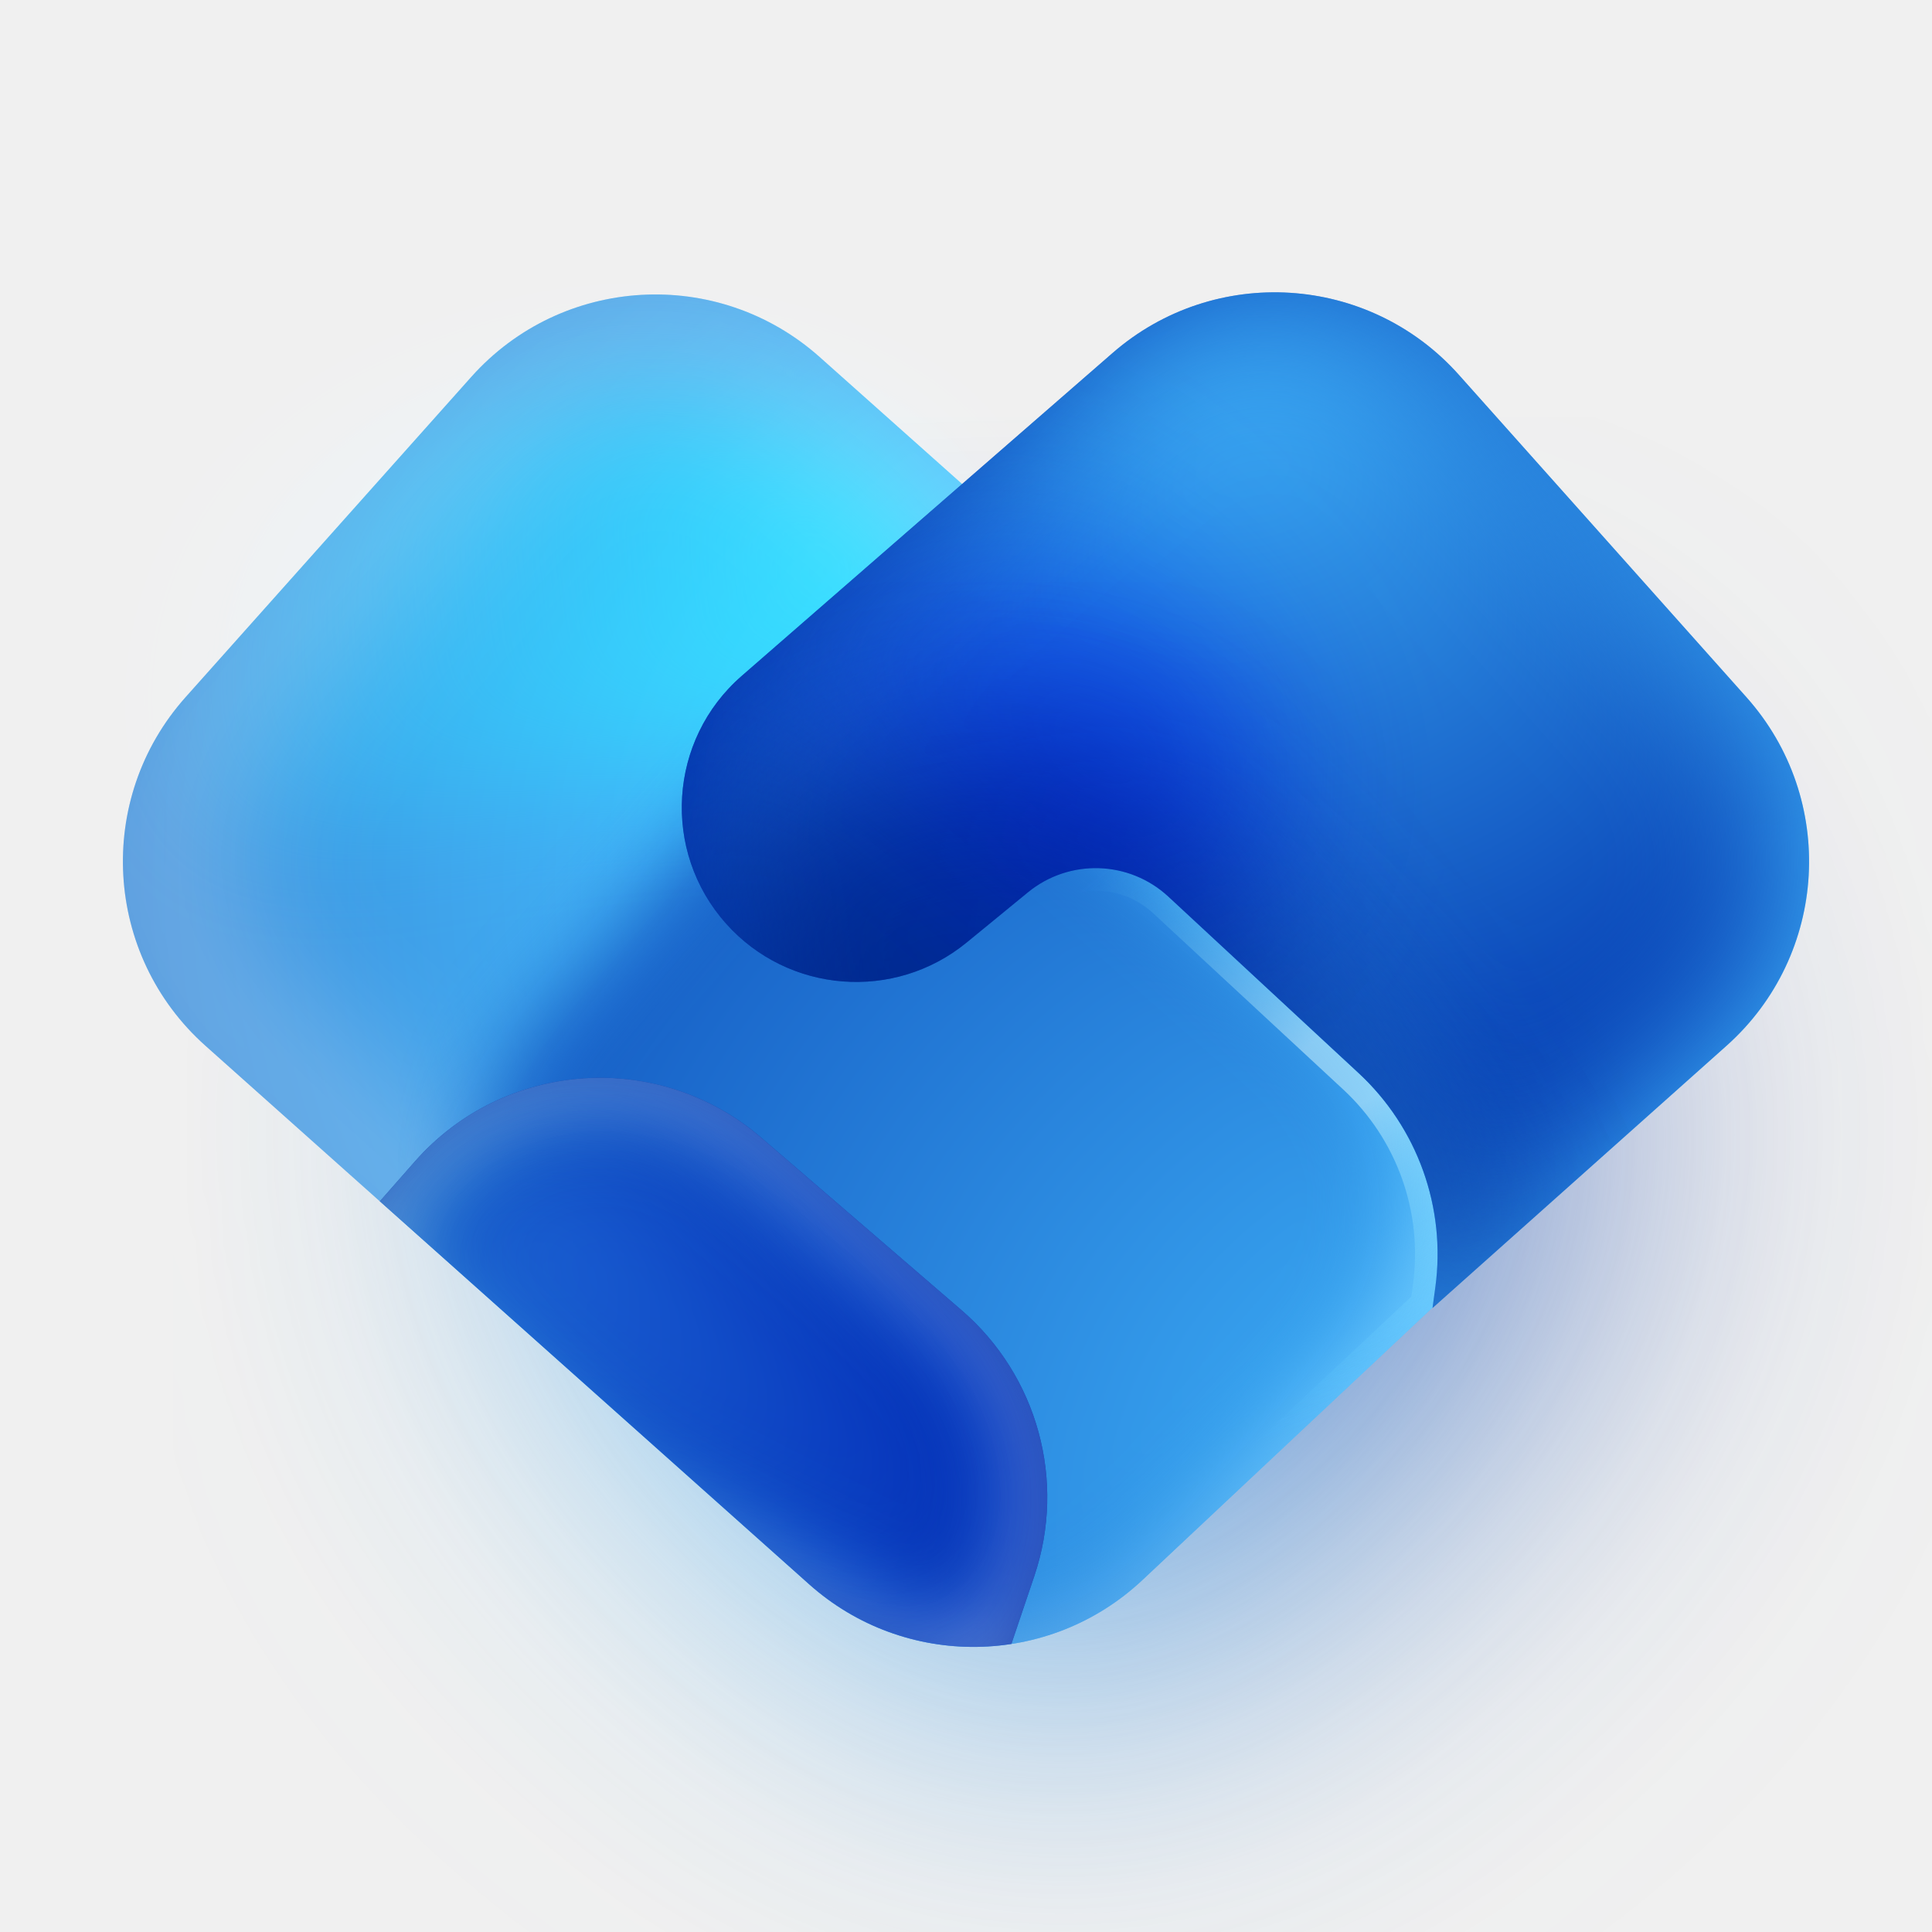
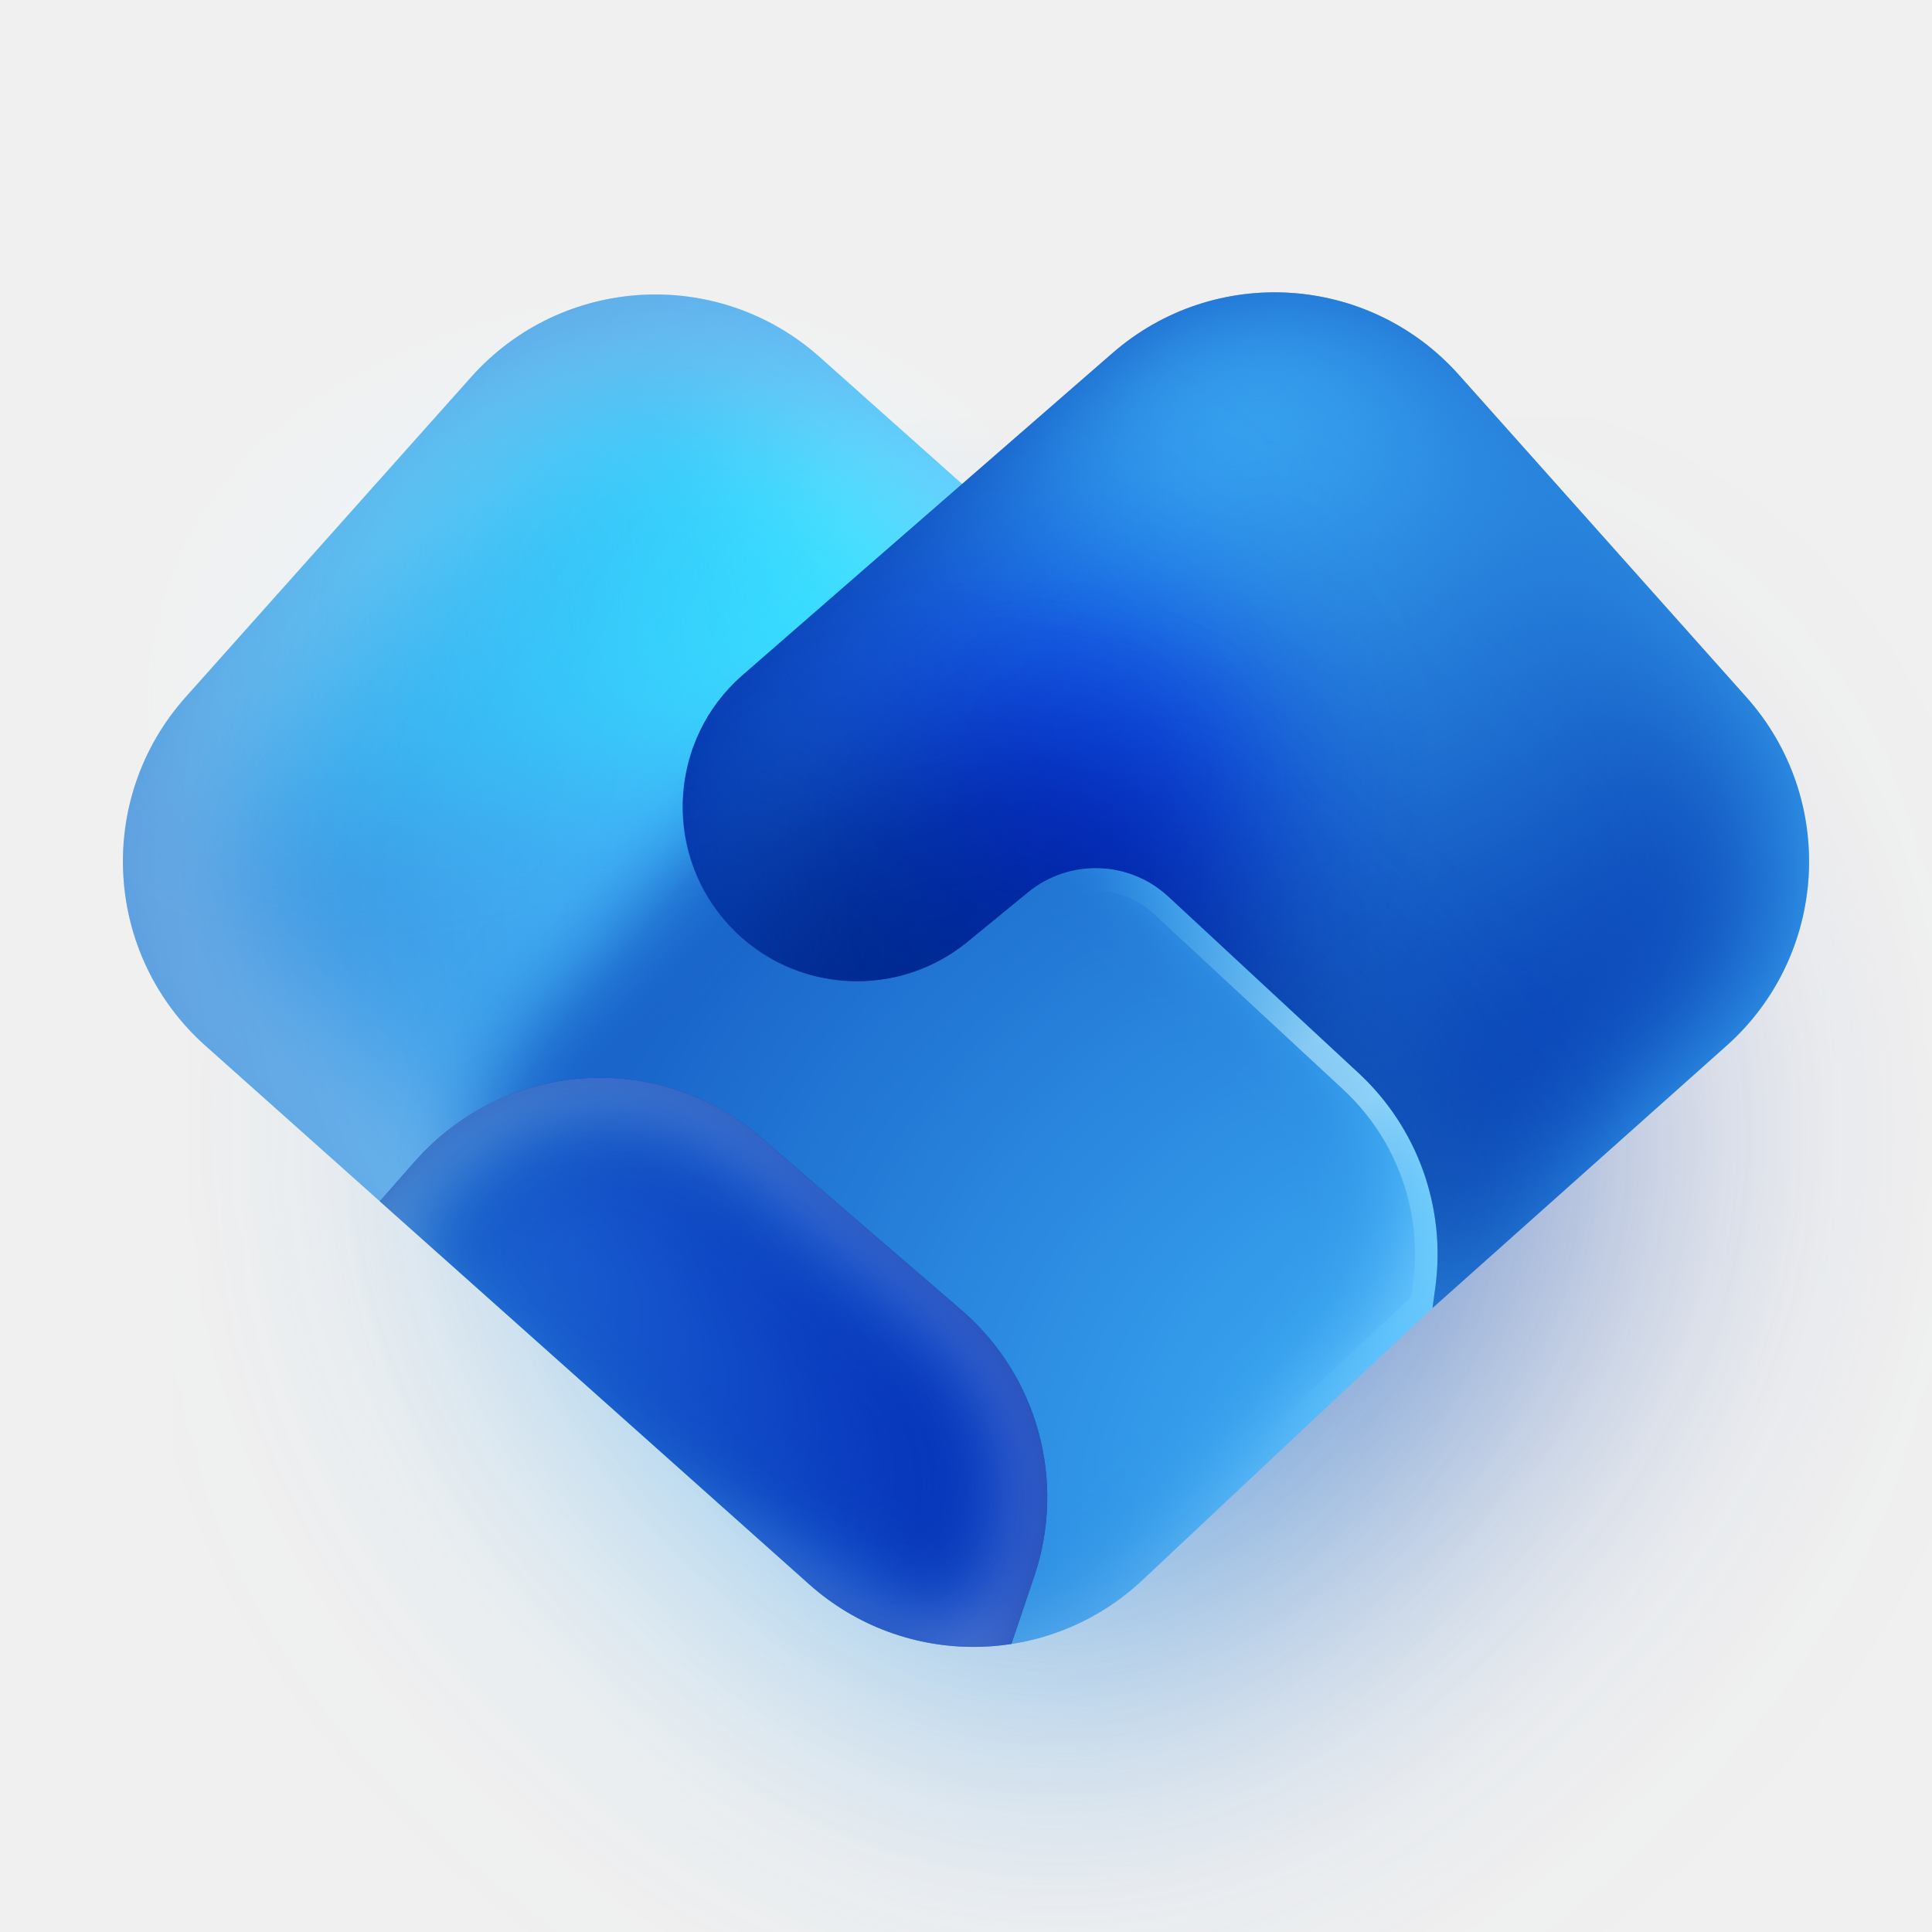
- <svg xmlns="http://www.w3.org/2000/svg" width="100" height="100" viewBox="0 0 100 100" fill="none">
+ <svg xmlns="http://www.w3.org/2000/svg" width="100" height="100" fill="none">
  <g clip-path="url(#clip0_302_4215)">
-     <g opacity="0.7" filter="url(#filter0_f_302_4215)">
-       <path fill-rule="evenodd" clip-rule="evenodd" d="M76.816 72.365L76.817 72.367C83.291 64.285 85.117 52.406 76.065 44.709C70.135 39.667 61.284 39.434 55.159 44.236C55.079 44.165 54.996 44.097 54.908 44.033C47.437 38.571 35.598 39.748 30.086 49.891C25.506 58.321 29.477 69.256 37.425 76.666C42.63 81.518 48.596 85.555 52.455 87.711C54.102 88.632 56.083 88.555 57.722 87.619C60.994 85.752 65.485 82.95 68.549 80.498C71.868 77.84 74.802 74.914 76.816 72.365Z" fill="url(#paint0_radial_302_4215)" />
+     <g opacity=".7" filter="url(#filter0_f_302_4215)">
+       <path fill-rule="evenodd" clip-rule="evenodd" d="M76.816 72.365l.001.002c6.474-8.082 8.3-19.961-.752-27.658-5.93-5.042-14.78-5.275-20.906-.473a3.46 3.46 0 0 0-.25-.203c-7.472-5.462-19.311-4.285-24.823 5.858-4.58 8.43-.609 19.365 7.34 26.775 5.204 4.852 11.17 8.889 15.029 11.045 1.647.921 3.628.844 5.267-.092 3.272-1.867 7.763-4.669 10.827-7.121 3.32-2.658 6.253-5.584 8.266-8.133z" fill="url(#paint0_radial_302_4215)" />
    </g>
-     <path d="M10.633 54.127C5.368 49.43 4.907 41.353 9.604 36.088L24.39 19.513C29.086 14.249 37.159 13.787 42.425 18.48L85.58 56.948L59.132 81.782C54.307 86.312 46.821 86.408 41.882 82.002L10.633 54.127Z" fill="url(#paint1_radial_302_4215)" />
-     <mask id="mask0_302_4215" style="mask-type:alpha" maskUnits="userSpaceOnUse" x="6" y="15" width="80" height="71">
-       <path d="M10.634 54.126C5.368 49.429 4.908 41.353 9.605 36.088L24.39 19.513C29.086 14.249 37.16 13.787 42.425 18.48L85.58 56.947L59.132 81.781C54.307 86.312 46.821 86.407 41.882 82.002L10.634 54.126Z" fill="#44BCFF" />
+     <path d="M10.633 54.127C5.369 49.43 4.907 41.353 9.604 36.088L24.39 19.513c4.696-5.264 12.77-5.726 18.035-1.033L85.58 56.949 59.132 81.782a12.776 12.776 0 0 1-17.25.22L10.634 54.127z" fill="url(#paint1_radial_302_4215)" />
+     <mask id="a" style="mask-type:alpha" maskUnits="userSpaceOnUse" x="6" y="15" width="80" height="71">
+       <path d="M10.634 54.126c-5.266-4.697-5.726-12.773-1.03-18.038l14.787-16.575c4.695-5.264 12.769-5.727 18.034-1.033L85.58 56.947 59.132 81.781a12.776 12.776 0 0 1-17.25.22L10.634 54.127z" fill="#44BCFF" />
    </mask>
-     <g mask="url(#mask0_302_4215)">
+     <g mask="url(#a)">
      <g style="mix-blend-mode:overlay" filter="url(#filter1_f_302_4215)">
-         <path d="M11.342 53.332C6.516 49.026 6.093 41.623 10.399 36.797L25.185 20.221C29.489 15.396 36.89 14.972 41.717 19.275L84.003 56.968L58.404 81.005C53.981 85.158 47.118 85.246 42.591 81.207L11.342 53.332Z" stroke="white" stroke-width="2.129" />
+         <path d="M11.342 53.332c-4.826-4.306-5.249-11.709-.943-16.535L25.185 20.22c4.304-4.825 11.705-5.249 16.532-.946l42.286 37.693-25.6 24.037a11.711 11.711 0 0 1-15.812.202L11.342 53.332z" stroke="#fff" stroke-width="2.129" />
      </g>
      <g filter="url(#filter2_f_302_4215)">
-         <path fill-rule="evenodd" clip-rule="evenodd" d="M61.977 79.11L59.132 81.782C54.307 86.312 46.821 86.408 41.882 82.002L29.143 70.639C23.898 65.96 23.418 57.923 28.067 52.653L37.398 42.077C42.066 36.785 50.139 36.28 55.43 40.948L68.463 52.446C73.754 57.114 74.26 65.187 69.592 70.478L61.977 79.11Z" fill="url(#paint2_radial_302_4215)" />
+         <path fill-rule="evenodd" clip-rule="evenodd" d="M61.977 79.11l-2.845 2.672a12.776 12.776 0 0 1-17.25.22L29.143 70.639c-5.245-4.68-5.725-12.716-1.076-17.986l9.33-10.576c4.669-5.291 12.742-5.797 18.033-1.129l13.033 11.498c5.291 4.668 5.797 12.741 1.129 18.032l-7.615 8.632z" fill="url(#paint2_radial_302_4215)" />
      </g>
-       <path d="M21.471 60.121L17.058 65.136L30.826 77.715L51.344 88.066L53.534 81.584C55.2 76.655 53.71 71.209 49.768 67.814L39.399 58.882C34.093 54.312 26.098 54.865 21.471 60.121Z" fill="#022D9A" />
-       <g opacity="0.5">
-         <mask id="path-7-inside-1_302_4215" fill="white">
-           <path fill-rule="evenodd" clip-rule="evenodd" d="M74.15 67.68L59.132 81.782C54.307 86.312 46.821 86.408 41.882 82.002L10.633 54.127C5.368 49.43 4.907 41.353 9.604 36.088L24.39 19.513C29.086 14.249 37.159 13.787 42.425 18.48L49.799 25.053L38.389 34.987C34.595 38.29 34.233 44.057 37.583 47.81C40.804 51.418 46.298 51.847 50.04 48.781L53.206 46.188C55.345 44.435 58.45 44.531 60.478 46.412L70.321 55.54C73.373 58.37 74.855 62.51 74.292 66.634L74.15 67.68Z" />
+       <path d="M21.471 60.121l-4.413 5.015 13.768 12.579 20.518 10.35 2.19-6.481a12.776 12.776 0 0 0-3.766-13.77L39.4 58.882c-5.306-4.57-13.301-4.017-17.928 1.24z" fill="#022D9A" />
+       <g opacity=".5">
+         <mask id="b" fill="#fff">
+           <path fill-rule="evenodd" clip-rule="evenodd" d="M74.15 67.68L59.132 81.782a12.776 12.776 0 0 1-17.25.22L10.633 54.127C5.368 49.43 4.907 41.353 9.604 36.088L24.39 19.513c4.696-5.264 12.77-5.726 18.035-1.033l7.374 6.573-11.41 9.934A9.03 9.03 0 0 0 50.04 48.78l3.166-2.593a5.536 5.536 0 0 1 7.272.224l9.843 9.128a12.776 12.776 0 0 1 3.971 11.094l-.142 1.046z" />
        </mask>
-         <path fill-rule="evenodd" clip-rule="evenodd" d="M74.15 67.68L59.132 81.782C54.307 86.312 46.821 86.408 41.882 82.002L10.633 54.127C5.368 49.43 4.907 41.353 9.604 36.088L24.39 19.513C29.086 14.249 37.159 13.787 42.425 18.48L49.799 25.053L38.389 34.987C34.595 38.29 34.233 44.057 37.583 47.81C40.804 51.418 46.298 51.847 50.04 48.781L53.206 46.188C55.345 44.435 58.45 44.531 60.478 46.412L70.321 55.54C73.373 58.37 74.855 62.51 74.292 66.634L74.15 67.68Z" fill="url(#paint3_radial_302_4215)" fill-opacity="0.01" />
-         <path d="M74.15 67.68L74.948 68.531L75.25 68.248L75.306 67.838L74.15 67.68ZM59.132 81.782L58.333 80.931L59.132 81.782ZM41.882 82.002L42.658 81.131L41.882 82.002ZM10.633 54.127L11.41 53.256L10.633 54.127ZM9.604 36.088L10.475 36.865L9.604 36.088ZM24.39 19.513L25.261 20.289L24.39 19.513ZM42.425 18.48L43.201 17.61L42.425 18.48ZM49.799 25.053L50.565 25.933L51.564 25.064L50.575 24.182L49.799 25.053ZM38.389 34.987L39.155 35.867L38.389 34.987ZM37.583 47.81L36.712 48.587L37.583 47.81ZM50.04 48.781L49.301 47.879L50.04 48.781ZM53.206 46.188L53.945 47.091L53.206 46.188ZM60.478 46.412L59.685 47.267L60.478 46.412ZM70.321 55.54L69.528 56.395L70.321 55.54ZM74.292 66.634L73.136 66.476L74.292 66.634ZM73.351 66.829L58.333 80.931L59.931 82.632L74.948 68.531L73.351 66.829ZM58.333 80.931C53.949 85.048 47.147 85.135 42.658 81.131L41.105 82.873C46.495 87.681 54.665 87.576 59.931 82.632L58.333 80.931ZM42.658 81.131L11.41 53.256L9.857 54.997L41.105 82.873L42.658 81.131ZM11.41 53.256C6.625 48.988 6.207 41.649 10.475 36.865L8.734 35.311C3.608 41.058 4.11 49.871 9.857 54.997L11.41 53.256ZM10.475 36.865L25.261 20.289L23.519 18.736L8.734 35.311L10.475 36.865ZM25.261 20.289C29.528 15.506 36.864 15.086 41.649 19.351L43.201 17.61C37.455 12.487 28.644 12.992 23.519 18.736L25.261 20.289ZM41.649 19.351L49.022 25.924L50.575 24.182L43.201 17.61L41.649 19.351ZM49.033 24.173L37.623 34.107L39.155 35.867L50.565 25.933L49.033 24.173ZM37.623 34.107C33.339 37.837 32.929 44.349 36.712 48.587L38.453 47.033C35.536 43.765 35.852 38.743 39.155 35.867L37.623 34.107ZM36.712 48.587C40.35 52.662 46.553 53.145 50.779 49.684L49.301 47.879C46.042 50.548 41.258 50.175 38.453 47.033L36.712 48.587ZM50.779 49.684L53.945 47.091L52.466 45.286L49.301 47.879L50.779 49.684ZM53.945 47.091C55.634 45.707 58.084 45.783 59.685 47.267L61.272 45.556C58.816 43.279 55.057 43.164 52.466 45.286L53.945 47.091ZM59.685 47.267L69.528 56.395L71.115 54.684L61.272 45.556L59.685 47.267ZM69.528 56.395C72.301 58.967 73.647 62.729 73.136 66.476L75.448 66.792C76.062 62.291 74.445 57.773 71.115 54.684L69.528 56.395ZM73.136 66.476L72.994 67.522L75.306 67.838L75.448 66.792L73.136 66.476Z" fill="url(#paint4_radial_302_4215)" mask="url(#path-7-inside-1_302_4215)" />
+         <path fill-rule="evenodd" clip-rule="evenodd" d="M74.15 67.68L59.132 81.782a12.776 12.776 0 0 1-17.25.22L10.633 54.127C5.368 49.43 4.907 41.353 9.604 36.088L24.39 19.513c4.696-5.264 12.77-5.726 18.035-1.033l7.374 6.573-11.41 9.934A9.03 9.03 0 0 0 50.04 48.78l3.166-2.593a5.536 5.536 0 0 1 7.272.224l9.843 9.128a12.776 12.776 0 0 1 3.971 11.094l-.142 1.046z" fill="url(#paint3_radial_302_4215)" fill-opacity=".01" />
+         <path d="M74.15 67.68l.798.85.302-.282.056-.41-1.156-.158zM59.132 81.782l-.799-.85.799.85zm-17.25.22l.776-.87-.776.87zM10.633 54.127l.777-.871-.777.87zM9.604 36.088l.87.777-.87-.777zM24.39 19.513l.87.776-.87-.776zm18.035-1.033l.776-.87-.776.87zm7.374 6.573l.766.88.999-.87-.989-.88-.776.87zm-11.41 9.934l.766.88-.766-.88zm-.806 12.823l-.87.777.87-.777zm12.457.971l-.74-.902.74.902zm3.166-2.593l.739.903-.74-.903zm7.272.224l-.793.855.793-.855zm9.843 9.128l-.793.855.793-.855zm3.971 11.094l-1.156-.158 1.156.158zm-.94.195L58.332 80.931l1.598 1.701L74.948 68.53l-1.597-1.7zM58.332 80.931a11.61 11.61 0 0 1-15.675.2l-1.553 1.742c5.39 4.808 13.56 4.703 18.826-.24l-1.598-1.702zm-15.675.2L11.41 53.256l-1.553 1.741 31.248 27.876 1.553-1.742zM11.41 53.256c-4.785-4.268-5.203-11.607-.935-16.391L8.734 35.31c-5.126 5.747-4.624 14.56 1.123 19.686l1.553-1.741zm-.935-16.391L25.26 20.289l-1.742-1.553L8.734 35.311l1.74 1.554zM25.26 20.289c4.267-4.783 11.603-5.203 16.388-.938L43.2 17.61c-5.746-5.123-14.557-4.618-19.682 1.126l1.742 1.553zm16.388-.938l7.373 6.573 1.553-1.742-7.374-6.572-1.552 1.741zm7.384 4.822l-11.41 9.934 1.532 1.76 11.41-9.934-1.532-1.76zm-11.41 9.934c-4.284 3.73-4.694 10.242-.91 14.48l1.74-1.554a7.863 7.863 0 0 1 .702-11.166l-1.532-1.76zm-.91 14.48a10.196 10.196 0 0 0 14.066 1.097l-1.478-1.805a7.862 7.862 0 0 1-10.848-.846l-1.74 1.554zm14.066 1.097l3.166-2.593-1.479-1.805-3.165 2.593 1.478 1.805zm3.166-2.593a4.37 4.37 0 0 1 5.74.176l1.587-1.71a6.703 6.703 0 0 0-8.806-.271l1.479 1.805zm5.74.176l9.843 9.128 1.587-1.71-9.843-9.129-1.587 1.711zm9.843 9.128a11.61 11.61 0 0 1 3.608 10.081l2.312.316a13.943 13.943 0 0 0-4.333-12.108l-1.587 1.711zm3.608 10.081l-.142 1.046 2.312.316.142-1.046-2.312-.316z" fill="url(#paint4_radial_302_4215)" mask="url(#b)" />
      </g>
-       <mask id="mask1_302_4215" style="mask-type:alpha" maskUnits="userSpaceOnUse" x="17" y="55" width="38" height="34">
-         <path d="M21.471 60.121L17.058 65.136L30.826 77.715L51.344 88.066L53.534 81.584C55.2 76.655 53.71 71.209 49.768 67.814L39.399 58.882C34.093 54.312 26.098 54.865 21.471 60.121Z" fill="#022D9A" />
+       <mask id="c" style="mask-type:alpha" maskUnits="userSpaceOnUse" x="17" y="55" width="38" height="34">
+         <path d="M21.471 60.121l-4.413 5.015 13.768 12.579 20.518 10.35 2.19-6.481a12.776 12.776 0 0 0-3.766-13.77L39.4 58.882c-5.306-4.57-13.301-4.017-17.928 1.24z" fill="#022D9A" />
      </mask>
-       <g mask="url(#mask1_302_4215)">
+       <g mask="url(#c)">
        <g filter="url(#filter3_f_302_4215)">
-           <path d="M21.471 60.121L17.058 65.136L30.826 77.715L51.344 88.066L53.534 81.584C55.2 76.655 53.71 71.209 49.768 67.814L39.399 58.882C34.093 54.312 26.098 54.865 21.471 60.121Z" fill="url(#paint5_linear_302_4215)" />
+           <path d="M21.471 60.121l-4.413 5.015 13.768 12.579 20.518 10.35 2.19-6.481a12.776 12.776 0 0 0-3.766-13.77L39.4 58.882c-5.306-4.57-13.301-4.017-17.928 1.24z" fill="url(#paint5_linear_302_4215)" />
        </g>
-         <g style="mix-blend-mode:overlay" opacity="0.8" filter="url(#filter4_f_302_4215)">
-           <path d="M31.436 76.83L18.495 65.007L21.651 60.879C25.787 55.466 33.652 54.712 38.741 59.24L49.264 68.603C52.775 71.728 54.078 76.649 52.573 81.102L50.728 86.562L31.436 76.83Z" stroke="white" stroke-width="2.129" />
+         <g style="mix-blend-mode:overlay" opacity=".8" filter="url(#filter4_f_302_4215)">
+           <path d="M31.436 76.83l-12.94-11.823 3.155-4.128c4.136-5.413 12-6.167 17.09-1.639l10.523 9.363a11.711 11.711 0 0 1 3.31 12.499l-1.846 5.46-19.292-9.732z" stroke="#fff" stroke-width="2.129" />
        </g>
      </g>
    </g>
    <g style="mix-blend-mode:overlay" filter="url(#filter5_f_302_4215)">
-       <path d="M9.086 39.712C8.021 31.195 12.28 21.613 31.444 19.483C60.19 21.613 48.478 39.712 36.767 39.712C25.055 39.712 10.15 48.229 9.086 39.712Z" fill="url(#paint6_linear_302_4215)" />
+       <path d="M9.086 39.712c-1.065-8.518 3.194-18.1 22.358-20.229 28.746 2.13 17.034 20.229 5.323 20.229-11.712 0-26.617 8.517-27.681 0z" fill="url(#paint6_linear_302_4215)" />
    </g>
-     <path d="M89.367 54.126C94.632 49.429 95.093 41.353 90.396 36.088L75.511 19.402C70.854 14.181 62.864 13.677 57.588 18.271L38.389 34.987C34.595 38.29 34.233 44.057 37.583 47.809C40.804 51.418 46.298 51.847 50.04 48.781L53.206 46.188C55.345 44.435 58.45 44.531 60.478 46.411L70.321 55.54C73.373 58.37 74.855 62.51 74.292 66.634L74.146 67.704L89.367 54.126Z" fill="url(#paint7_radial_302_4215)" />
-     <mask id="mask2_302_4215" style="mask-type:alpha" maskUnits="userSpaceOnUse" x="35" y="15" width="59" height="53">
-       <path d="M89.367 54.127C94.632 49.43 95.093 41.353 90.396 36.088L75.511 19.402C70.854 14.182 62.864 13.678 57.588 18.271L38.389 34.987C34.595 38.29 34.232 44.057 37.583 47.81C40.804 51.419 46.298 51.847 50.04 48.781L53.205 46.188C55.345 44.435 58.45 44.531 60.478 46.412L70.321 55.54C73.373 58.37 74.855 62.51 74.292 66.634L74.146 67.704L89.367 54.127Z" fill="#022D9A" />
+     <path d="M89.367 54.126c5.265-4.697 5.726-12.773 1.029-18.038L75.51 19.402c-4.657-5.22-12.646-5.725-17.923-1.13L38.39 34.986A9.03 9.03 0 0 0 50.04 48.78l3.166-2.593a5.536 5.536 0 0 1 7.272.223l9.843 9.129a12.776 12.776 0 0 1 3.971 11.094l-.146 1.07 15.22-13.578z" fill="url(#paint7_radial_302_4215)" />
+     <mask id="d" style="mask-type:alpha" maskUnits="userSpaceOnUse" x="35" y="15" width="59" height="53">
+       <path d="M89.367 54.127c5.265-4.697 5.726-12.774 1.029-18.039L75.51 19.402c-4.657-5.22-12.647-5.725-17.923-1.13L38.389 34.986A9.03 9.03 0 0 0 50.04 48.78l3.166-2.593a5.536 5.536 0 0 1 7.273.224l9.843 9.128a12.776 12.776 0 0 1 3.971 11.094l-.146 1.07 15.22-13.577z" fill="#022D9A" />
    </mask>
-     <g mask="url(#mask2_302_4215)">
+     <g mask="url(#d)">
      <g filter="url(#filter6_f_302_4215)">
-         <path d="M89.367 54.127C94.632 49.43 95.093 41.353 90.396 36.088L75.511 19.402C70.854 14.182 62.864 13.678 57.588 18.271L38.389 34.987C34.595 38.29 34.232 44.057 37.583 47.81C40.804 51.419 46.298 51.847 50.04 48.781L53.205 46.188C55.345 44.435 58.45 44.531 60.478 46.412L70.321 55.54C73.373 58.37 74.855 62.51 74.292 66.634L74.146 67.704L89.367 54.127Z" fill="url(#paint8_radial_302_4215)" />
+         <path d="M89.367 54.127c5.265-4.697 5.726-12.774 1.029-18.039L75.51 19.402c-4.657-5.22-12.647-5.725-17.923-1.13L38.389 34.986A9.03 9.03 0 0 0 50.04 48.78l3.166-2.593a5.536 5.536 0 0 1 7.273.224l9.843 9.128a12.776 12.776 0 0 1 3.971 11.094l-.146 1.07 15.22-13.577z" fill="url(#paint8_radial_302_4215)" />
      </g>
      <g filter="url(#filter7_f_302_4215)">
-         <path fill-rule="evenodd" clip-rule="evenodd" d="M61.077 55.569C58.948 55.569 55.753 57.699 52.56 59.828C49.367 61.957 42.979 60.865 39.785 57.699C36.591 54.532 34.64 46.568 39.784 42.397C43.86 39.092 55.865 35.944 61.077 42.397C83.434 70.078 81.998 74.989 65.336 57.699C64.575 56.909 63.206 55.569 61.077 55.569Z" fill="url(#paint9_linear_302_4215)" />
+         <path fill-rule="evenodd" clip-rule="evenodd" d="M61.077 55.57c-2.13 0-5.324 2.129-8.517 4.258-3.194 2.13-9.581 1.037-12.775-2.13-3.194-3.166-5.145-11.13-.001-15.301 4.076-3.305 16.081-6.453 21.293 0 22.358 27.681 20.921 32.592 4.259 15.302-.761-.79-2.13-2.13-4.259-2.13z" fill="url(#paint9_linear_302_4215)" />
      </g>
-       <g style="mix-blend-mode:overlay" opacity="0.6" filter="url(#filter8_f_302_4215)">
-         <path fill-rule="evenodd" clip-rule="evenodd" d="M41.276 36.164C43.065 36.746 50.926 42.76 53.026 45.423C55.126 48.086 60.019 49.097 63.569 47.311C67.119 45.524 68.007 40.107 64.828 35.195C62.308 31.303 52.343 18.682 46.199 22.677C19.839 39.814 18.384 46.753 37.116 36.787C37.971 36.332 39.487 35.581 41.276 36.164Z" fill="url(#paint10_linear_302_4215)" />
+       <g style="mix-blend-mode:overlay" opacity=".6" filter="url(#filter8_f_302_4215)">
+         <path fill-rule="evenodd" clip-rule="evenodd" d="M41.276 36.164c1.79.582 9.65 6.596 11.75 9.259 2.1 2.663 6.993 3.674 10.543 1.888 3.55-1.787 4.438-7.204 1.258-12.116-2.52-3.892-12.483-16.513-18.628-12.518-26.36 17.137-27.814 24.076-9.083 14.11.855-.455 2.371-1.206 4.16-.623z" fill="url(#paint10_linear_302_4215)" />
      </g>
    </g>
  </g>
  <defs>
    <filter id="filter0_f_302_4215" x="8.983" y="21.613" width="92.451" height="85.914" filterUnits="userSpaceOnUse" color-interpolation-filters="sRGB">
      <feFlood flood-opacity="0" result="BackgroundImageFix" />
-       <feBlend mode="normal" in="SourceGraphic" in2="BackgroundImageFix" result="shape" />
+       <feBlend in="SourceGraphic" in2="BackgroundImageFix" result="shape" />
      <feGaussianBlur stdDeviation="9.582" result="effect1_foregroundBlur_302_4215" />
    </filter>
    <filter id="filter1_f_302_4215" x="-2.155" y="6.724" width="96.252" height="87.037" filterUnits="userSpaceOnUse" color-interpolation-filters="sRGB">
      <feFlood flood-opacity="0" result="BackgroundImageFix" />
-       <feBlend mode="normal" in="SourceGraphic" in2="BackgroundImageFix" result="shape" />
+       <feBlend in="SourceGraphic" in2="BackgroundImageFix" result="shape" />
      <feGaussianBlur stdDeviation="4.259" result="effect1_foregroundBlur_302_4215" />
    </filter>
    <filter id="filter2_f_302_4215" x="20.613" y="33.494" width="56.432" height="56.008" filterUnits="userSpaceOnUse" color-interpolation-filters="sRGB">
      <feFlood flood-opacity="0" result="BackgroundImageFix" />
-       <feBlend mode="normal" in="SourceGraphic" in2="BackgroundImageFix" result="shape" />
+       <feBlend in="SourceGraphic" in2="BackgroundImageFix" result="shape" />
      <feGaussianBlur stdDeviation="2.129" result="effect1_foregroundBlur_302_4215" />
    </filter>
    <filter id="filter3_f_302_4215" x="8.54" y="47.269" width="54.184" height="49.314" filterUnits="userSpaceOnUse" color-interpolation-filters="sRGB">
      <feFlood flood-opacity="0" result="BackgroundImageFix" />
-       <feBlend mode="normal" in="SourceGraphic" in2="BackgroundImageFix" result="shape" />
+       <feBlend in="SourceGraphic" in2="BackgroundImageFix" result="shape" />
      <feGaussianBlur stdDeviation="4.259" result="effect1_foregroundBlur_302_4215" />
    </filter>
    <filter id="filter4_f_302_4215" x="12.799" y="50.955" width="45.715" height="41.37" filterUnits="userSpaceOnUse" color-interpolation-filters="sRGB">
      <feFlood flood-opacity="0" result="BackgroundImageFix" />
-       <feBlend mode="normal" in="SourceGraphic" in2="BackgroundImageFix" result="shape" />
+       <feBlend in="SourceGraphic" in2="BackgroundImageFix" result="shape" />
      <feGaussianBlur stdDeviation="2.129" result="effect1_foregroundBlur_302_4215" />
    </filter>
    <filter id="filter5_f_302_4215" x="2.547" y="13.095" width="53.21" height="36.79" filterUnits="userSpaceOnUse" color-interpolation-filters="sRGB">
      <feFlood flood-opacity="0" result="BackgroundImageFix" />
-       <feBlend mode="normal" in="SourceGraphic" in2="BackgroundImageFix" result="shape" />
+       <feBlend in="SourceGraphic" in2="BackgroundImageFix" result="shape" />
      <feGaussianBlur stdDeviation="3.194" result="effect1_foregroundBlur_302_4215" />
    </filter>
    <filter id="filter6_f_302_4215" x="26.771" y="6.614" width="75.384" height="69.608" filterUnits="userSpaceOnUse" color-interpolation-filters="sRGB">
      <feFlood flood-opacity="0" result="BackgroundImageFix" />
-       <feBlend mode="normal" in="SourceGraphic" in2="BackgroundImageFix" result="shape" />
+       <feBlend in="SourceGraphic" in2="BackgroundImageFix" result="shape" />
      <feGaussianBlur stdDeviation="4.259" result="effect1_foregroundBlur_302_4215" />
    </filter>
    <filter id="filter7_f_302_4215" x="28.099" y="30.13" width="58.277" height="46.152" filterUnits="userSpaceOnUse" color-interpolation-filters="sRGB">
      <feFlood flood-opacity="0" result="BackgroundImageFix" />
-       <feBlend mode="normal" in="SourceGraphic" in2="BackgroundImageFix" result="shape" />
+       <feBlend in="SourceGraphic" in2="BackgroundImageFix" result="shape" />
      <feGaussianBlur stdDeviation="4.259" result="effect1_foregroundBlur_302_4215" />
    </filter>
    <filter id="filter8_f_302_4215" x="15.999" y="13.388" width="59.304" height="43.337" filterUnits="userSpaceOnUse" color-interpolation-filters="sRGB">
      <feFlood flood-opacity="0" result="BackgroundImageFix" />
-       <feBlend mode="normal" in="SourceGraphic" in2="BackgroundImageFix" result="shape" />
+       <feBlend in="SourceGraphic" in2="BackgroundImageFix" result="shape" />
      <feGaussianBlur stdDeviation="4.259" result="effect1_foregroundBlur_302_4215" />
    </filter>
-     <radialGradient id="paint0_radial_302_4215" cx="0" cy="0" r="1" gradientUnits="userSpaceOnUse" gradientTransform="translate(31.7767 80.7663) rotate(-31.725) scale(64.4312 63.9466)">
-       <stop offset="0.119" stop-color="#44BCFF" />
-       <stop offset="0.762" stop-color="#2F55B1" />
+     <radialGradient id="paint0_radial_302_4215" cx="0" cy="0" r="1" gradientUnits="userSpaceOnUse" gradientTransform="matrix(54.804 -33.88069 33.62586 54.39181 31.777 80.766)">
+       <stop offset=".119" stop-color="#44BCFF" />
+       <stop offset=".762" stop-color="#2F55B1" />
    </radialGradient>
-     <radialGradient id="paint1_radial_302_4215" cx="0" cy="0" r="1" gradientUnits="userSpaceOnUse" gradientTransform="translate(71.7497 46.0997) rotate(-177.614) scale(102.296 82.6274)">
-       <stop offset="0.313" stop-color="#44BCFF" />
+     <radialGradient id="paint1_radial_302_4215" cx="0" cy="0" r="1" gradientUnits="userSpaceOnUse" gradientTransform="matrix(-102.2073 -4.25874 3.4399 -82.55576 71.75 46.1)">
+       <stop offset=".313" stop-color="#44BCFF" />
      <stop offset="1" stop-color="#2F55B1" />
    </radialGradient>
-     <radialGradient id="paint2_radial_302_4215" cx="0" cy="0" r="1" gradientUnits="userSpaceOnUse" gradientTransform="translate(80.2665 80.1688) rotate(-167.856) scale(86.0335 80.5299)">
+     <radialGradient id="paint2_radial_302_4215" cx="0" cy="0" r="1" gradientUnits="userSpaceOnUse" gradientTransform="matrix(-84.10824 -18.09881 16.94103 -78.7278 80.266 80.169)">
      <stop stop-color="#44BCFF" />
      <stop offset="1" stop-color="#0032AC" />
    </radialGradient>
-     <radialGradient id="paint3_radial_302_4215" cx="0" cy="0" r="1" gradientUnits="userSpaceOnUse" gradientTransform="translate(-6.351 103.619) rotate(-47.1513) scale(100.96 88.2055)">
-       <stop offset="0.292" stop-color="#32C1F7" />
-       <stop offset="0.991" stop-color="#005BC7" />
+     <radialGradient id="paint3_radial_302_4215" cx="0" cy="0" r="1" gradientUnits="userSpaceOnUse" gradientTransform="rotate(-47.151 115.55 59.086) scale(100.96 88.2055)">
+       <stop offset=".292" stop-color="#32C1F7" />
+       <stop offset=".991" stop-color="#005BC7" />
    </radialGradient>
-     <radialGradient id="paint4_radial_302_4215" cx="0" cy="0" r="1" gradientUnits="userSpaceOnUse" gradientTransform="translate(69.7884 55.1499) rotate(146.382) scale(58.4882 29.6384)">
-       <stop offset="0.068" stop-color="#DEFDFF" />
-       <stop offset="0.527" stop-color="#74E6FF" stop-opacity="0" />
+     <radialGradient id="paint4_radial_302_4215" cx="0" cy="0" r="1" gradientUnits="userSpaceOnUse" gradientTransform="rotate(146.382 26.564 38.116) scale(58.4882 29.6384)">
+       <stop offset=".068" stop-color="#DEFDFF" />
+       <stop offset=".527" stop-color="#74E6FF" stop-opacity="0" />
    </radialGradient>
-     <linearGradient id="paint5_linear_302_4215" x1="76.702" y1="89.098" x2="0.862" y2="108.22" gradientUnits="userSpaceOnUse">
-       <stop offset="0.276" stop-color="#032DB9" />
+     <linearGradient id="paint5_linear_302_4215" x1="76.702" y1="89.098" x2=".862" y2="108.22" gradientUnits="userSpaceOnUse">
+       <stop offset=".276" stop-color="#032DB9" />
      <stop offset="1" stop-color="#44BCFF" />
    </linearGradient>
    <linearGradient id="paint6_linear_302_4215" x1="46.548" y1="39.59" x2="-7.8" y2="45.287" gradientUnits="userSpaceOnUse">
      <stop stop-color="#65C7FF" />
-       <stop offset="0.786" stop-color="#65C7FF" stop-opacity="0" />
+       <stop offset=".786" stop-color="#65C7FF" stop-opacity="0" />
    </linearGradient>
-     <radialGradient id="paint7_radial_302_4215" cx="0" cy="0" r="1" gradientUnits="userSpaceOnUse" gradientTransform="translate(91.1113 51.3585) rotate(-167.934) scale(64.0302 66.0029)">
-       <stop offset="0.115" stop-color="#44BCFF" />
-       <stop offset="0.891" stop-color="#0032AC" />
+     <radialGradient id="paint7_radial_302_4215" cx="0" cy="0" r="1" gradientUnits="userSpaceOnUse" gradientTransform="rotate(-167.934 48.27 20.865) scale(64.0302 66.0029)">
+       <stop offset=".115" stop-color="#44BCFF" />
+       <stop offset=".891" stop-color="#0032AC" />
    </radialGradient>
-     <radialGradient id="paint8_radial_302_4215" cx="0" cy="0" r="1" gradientUnits="userSpaceOnUse" gradientTransform="translate(60.1631 7.23524) rotate(71.8213) scale(64.4385 53.709)">
-       <stop offset="0.115" stop-color="#44BCFF" />
-       <stop offset="0.891" stop-color="#0032AC" />
+     <radialGradient id="paint8_radial_302_4215" cx="0" cy="0" r="1" gradientUnits="userSpaceOnUse" gradientTransform="rotate(71.821 25.086 45.157) scale(64.4385 53.709)">
+       <stop offset=".115" stop-color="#44BCFF" />
+       <stop offset=".891" stop-color="#0032AC" />
    </radialGradient>
    <linearGradient id="paint9_linear_302_4215" x1="36.616" y1="53.978" x2="49.956" y2="28.639" gradientUnits="userSpaceOnUse">
-       <stop offset="0.096" stop-color="#002687" />
-       <stop offset="1" stop-color="#0035BB" stop-opacity="0.94" />
+       <stop offset=".096" stop-color="#002687" />
+       <stop offset="1" stop-color="#0035BB" stop-opacity=".94" />
    </linearGradient>
    <linearGradient id="paint10_linear_302_4215" x1="62.41" y1="35.227" x2="56.947" y2="17.017" gradientUnits="userSpaceOnUse">
-       <stop offset="0.096" stop-color="#022D9A" />
+       <stop offset=".096" stop-color="#022D9A" />
      <stop offset="1" stop-color="#022D9A" stop-opacity="0" />
    </linearGradient>
    <clipPath id="clip0_302_4215">
-       <rect width="100" height="100" fill="white" />
+       <path fill="#fff" d="M0 0h100v100H0z" />
    </clipPath>
  </defs>
</svg>
